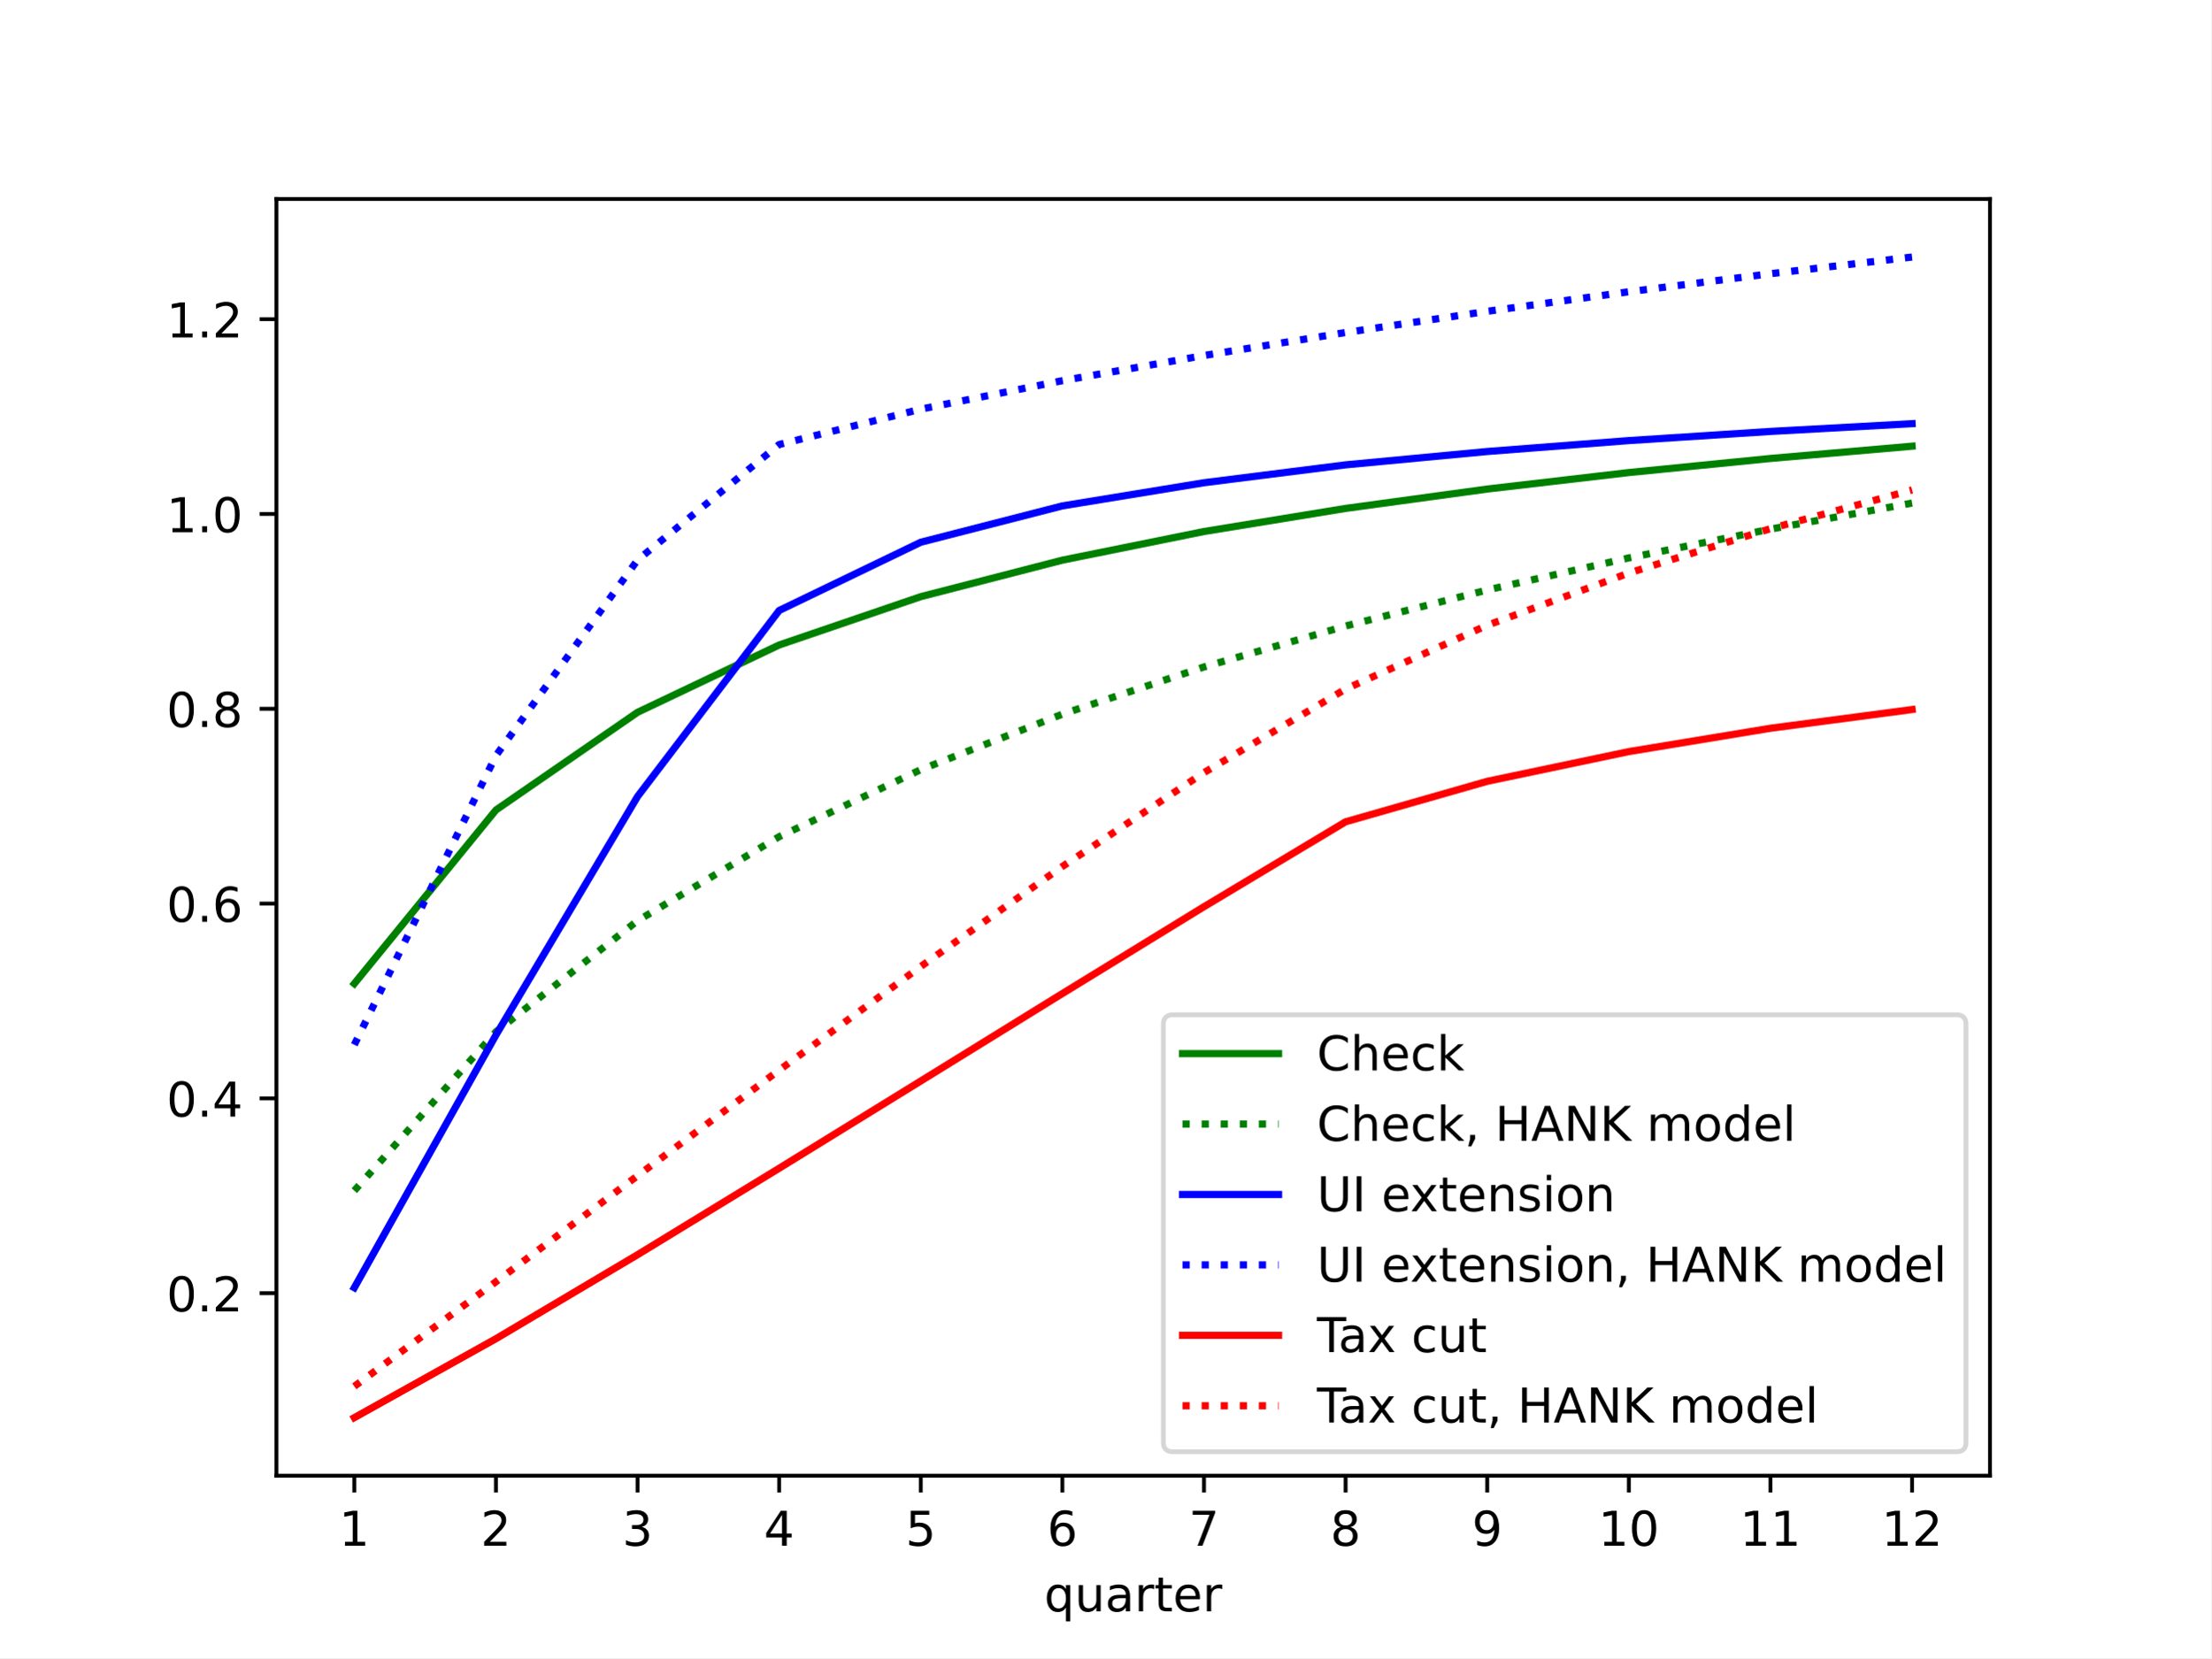
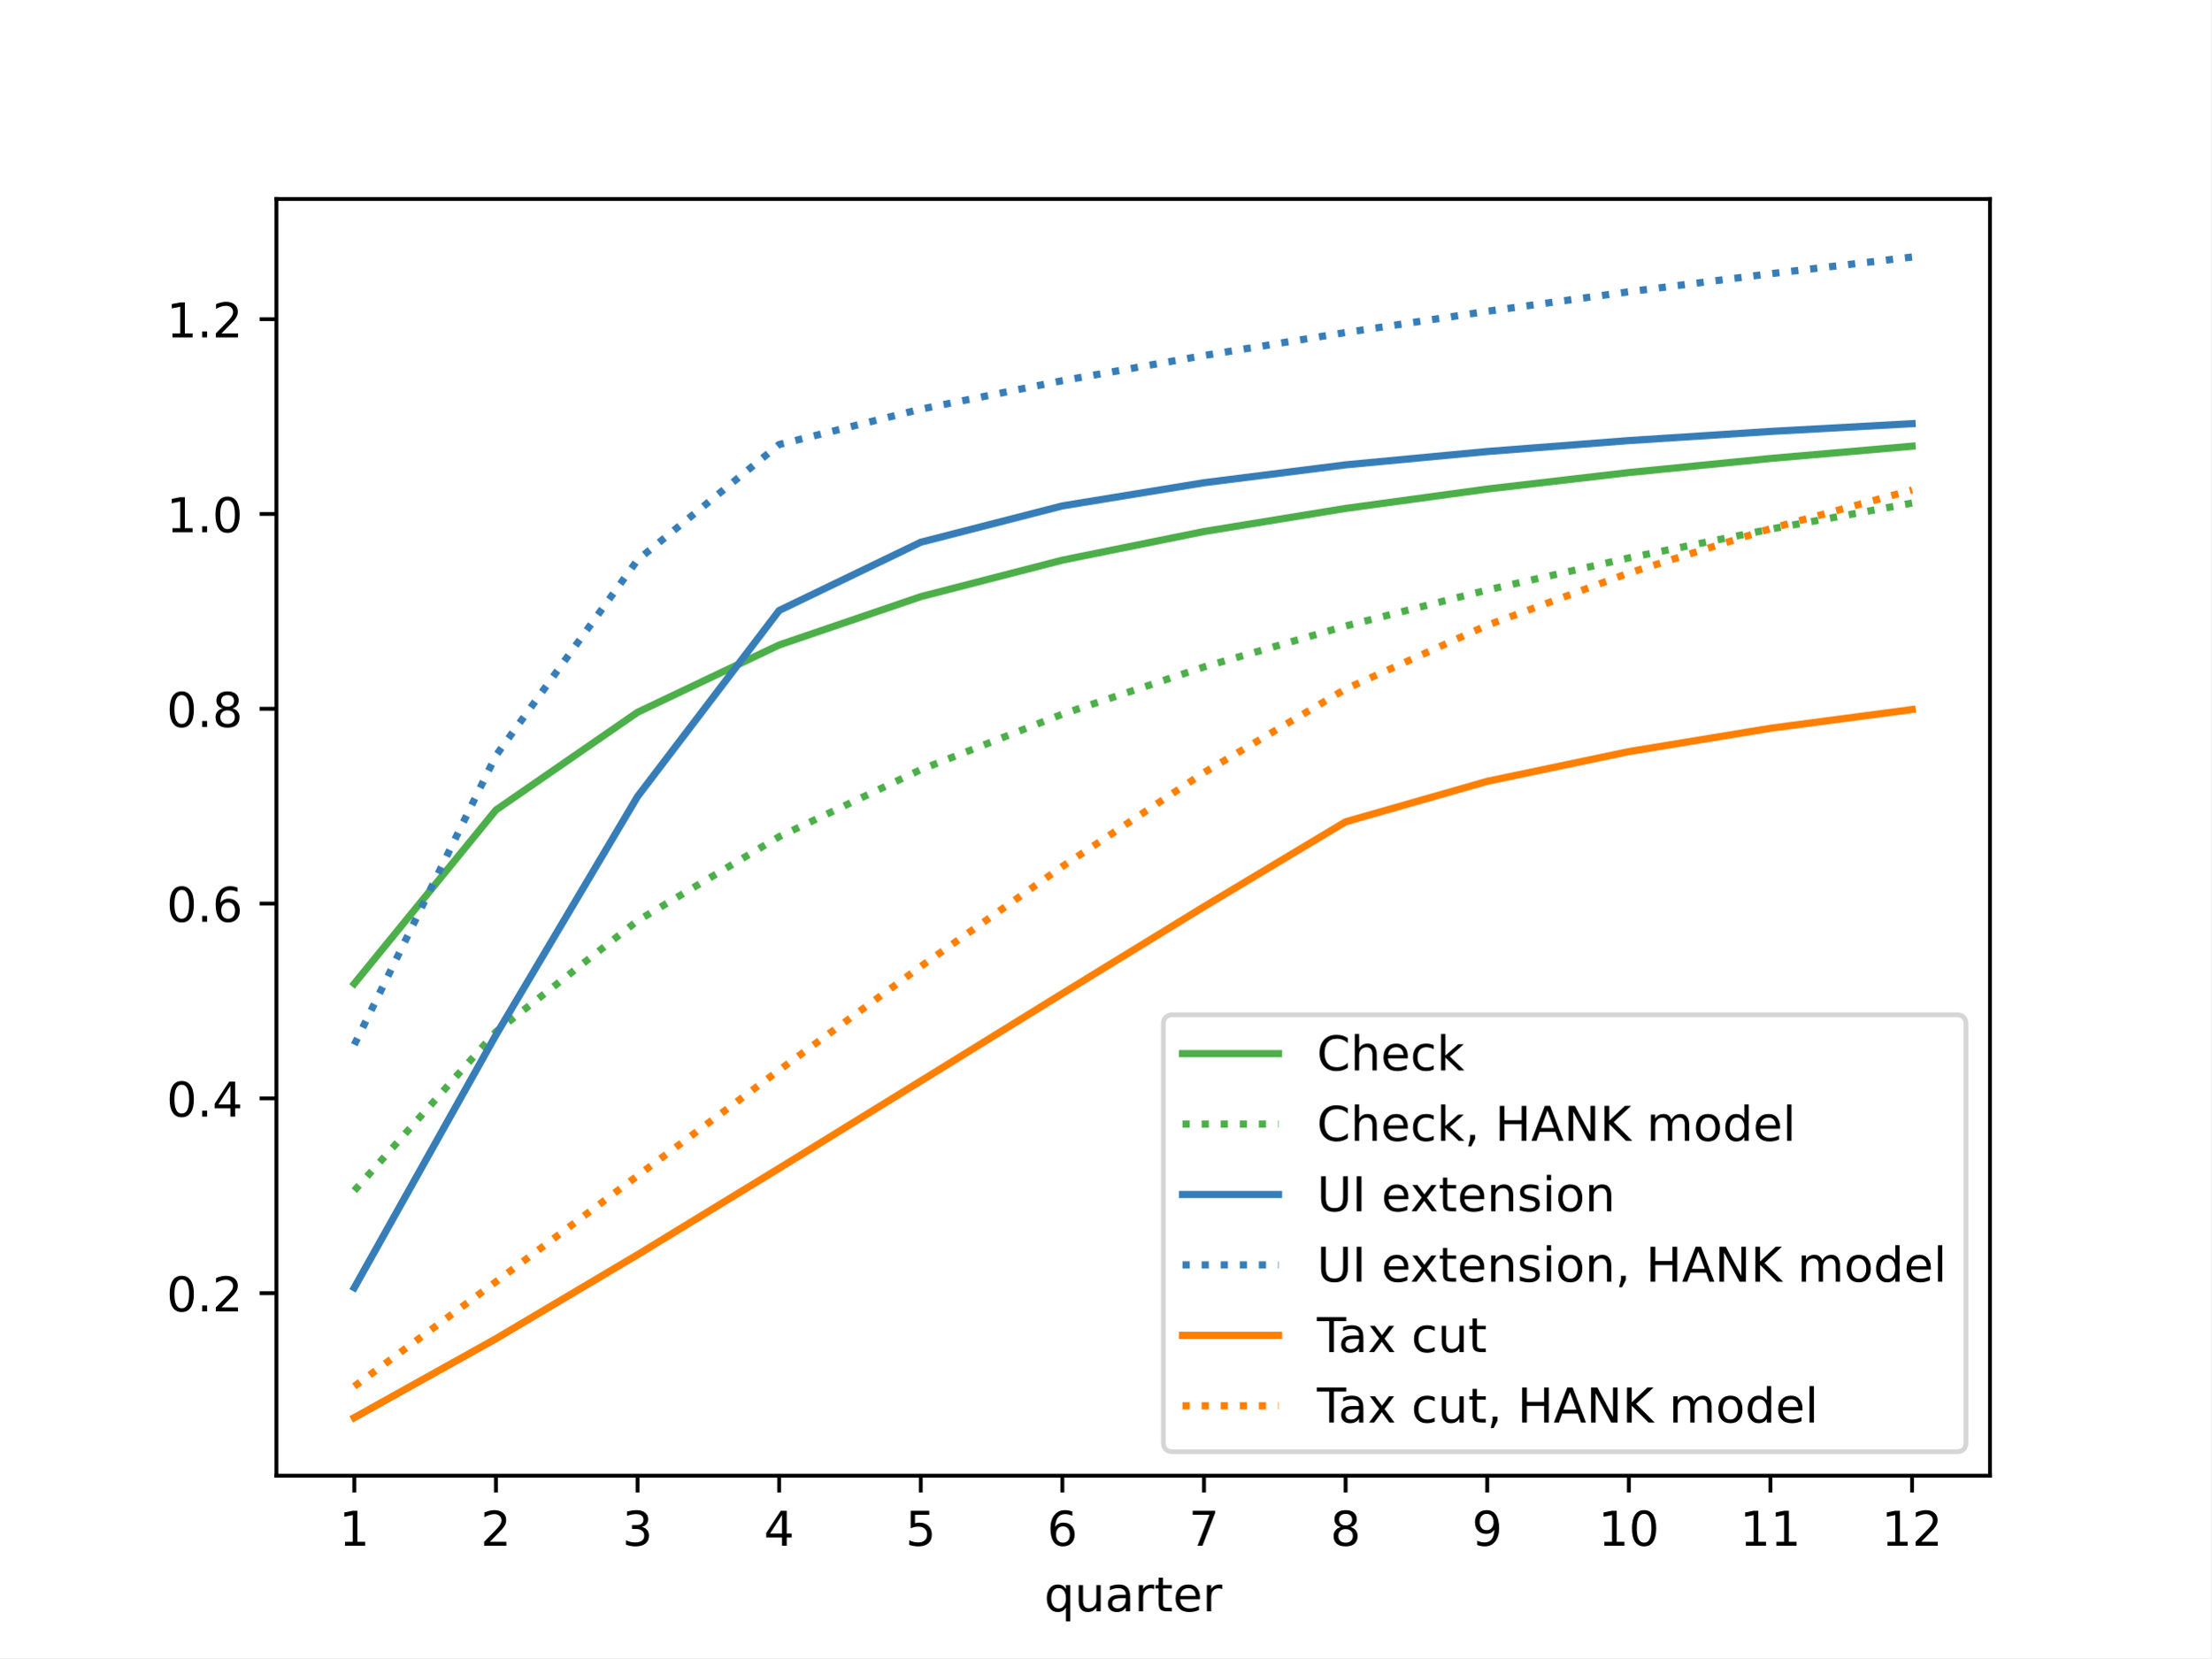
<svg xmlns="http://www.w3.org/2000/svg" xmlns:xlink="http://www.w3.org/1999/xlink" width="460.8pt" height="345.6pt" viewBox="0 0 460.8 345.6" version="1.1">
  <defs>
    <style type="text/css">*{stroke-linejoin: round; stroke-linecap: butt}</style>
  </defs>
  <g id="figure_1">
    <g id="patch_1">
      <path d="M 0 345.6  L 460.8 345.6  L 460.8 0  L 0 0  z " style="fill: #ffffff" />
    </g>
    <g id="axes_1">
      <g id="patch_2">
        <path d="M 57.6 307.584  L 414.72 307.584  L 414.72 41.472  L 57.6 41.472  z " style="fill: #ffffff" />
      </g>
      <g id="matplotlib.axis_1">
        <g id="xtick_1">
          <g id="line2d_1">
            <defs>
-               <path id="m0cec83f4c3" d="M 0 0  L 0 3.5  " style="stroke: #000000; stroke-width: 0.8" />
-             </defs>
-             <g>
-               <use xlink:href="#m0cec83f4c3" x="73.833" y="307.584" style="stroke: #000000; stroke-width: 0.8" />
+               <path id="me0553db2a0" d="M 0 0  L 0 3.5  " style="stroke: #000000; stroke-width: 0.8" />
+             </defs>
+             <g>
+               <use xlink:href="#me0553db2a0" x="73.833" y="307.584" style="stroke: #000000; stroke-width: 0.8" />
            </g>
          </g>
          <g id="text_1">
            <g transform="translate(70.65148 322.1824) scale(0.1 -0.1)">
              <defs>
                <path id="DejaVuSans-31" d="M 794 531  L 1825 531  L 1825 4091  L 703 3866  L 703 4441  L 1819 4666  L 2450 4666  L 2450 531  L 3481 531  L 3481 0  L 794 0  L 794 531  z " transform="scale(0.015625)" />
              </defs>
              <use xlink:href="#DejaVuSans-31" />
            </g>
          </g>
        </g>
        <g id="xtick_2">
          <g id="line2d_2">
            <g>
-               <use xlink:href="#m0cec83f4c3" x="103.347" y="307.584" style="stroke: #000000; stroke-width: 0.8" />
+               <use xlink:href="#me0553db2a0" x="103.347" y="307.584" style="stroke: #000000; stroke-width: 0.8" />
            </g>
          </g>
          <g id="text_2">
            <g transform="translate(100.1655 322.1824) scale(0.1 -0.1)">
              <defs>
                <path id="DejaVuSans-32" d="M 1228 531  L 3431 531  L 3431 0  L 469 0  L 469 531  Q 828 903 1448 1529  Q 2069 2156 2228 2338  Q 2531 2678 2651 2914  Q 2772 3150 2772 3378  Q 2772 3750 2511 3984  Q 2250 4219 1831 4219  Q 1534 4219 1204 4116  Q 875 4013 500 3803  L 500 4441  Q 881 4594 1212 4672  Q 1544 4750 1819 4750  Q 2544 4750 2975 4387  Q 3406 4025 3406 3419  Q 3406 3131 3298 2873  Q 3191 2616 2906 2266  Q 2828 2175 2409 1742  Q 1991 1309 1228 531  z " transform="scale(0.015625)" />
              </defs>
              <use xlink:href="#DejaVuSans-32" />
            </g>
          </g>
        </g>
        <g id="xtick_3">
          <g id="line2d_3">
            <g>
-               <use xlink:href="#m0cec83f4c3" x="132.861" y="307.584" style="stroke: #000000; stroke-width: 0.8" />
+               <use xlink:href="#me0553db2a0" x="132.861" y="307.584" style="stroke: #000000; stroke-width: 0.8" />
            </g>
          </g>
          <g id="text_3">
            <g transform="translate(129.6796 322.1824) scale(0.1 -0.1)">
              <defs>
                <path id="DejaVuSans-33" d="M 2597 2516  Q 3050 2419 3304 2112  Q 3559 1806 3559 1356  Q 3559 666 3084 287  Q 2609 -91 1734 -91  Q 1441 -91 1130 -33  Q 819 25 488 141  L 488 750  Q 750 597 1062 519  Q 1375 441 1716 441  Q 2309 441 2620 675  Q 2931 909 2931 1356  Q 2931 1769 2642 2001  Q 2353 2234 1838 2234  L 1294 2234  L 1294 2753  L 1863 2753  Q 2328 2753 2575 2939  Q 2822 3125 2822 3475  Q 2822 3834 2567 4026  Q 2313 4219 1838 4219  Q 1578 4219 1281 4162  Q 984 4106 628 3988  L 628 4550  Q 988 4650 1302 4700  Q 1616 4750 1894 4750  Q 2613 4750 3031 4423  Q 3450 4097 3450 3541  Q 3450 3153 3228 2886  Q 3006 2619 2597 2516  z " transform="scale(0.015625)" />
              </defs>
              <use xlink:href="#DejaVuSans-33" />
            </g>
          </g>
        </g>
        <g id="xtick_4">
          <g id="line2d_4">
            <g>
-               <use xlink:href="#m0cec83f4c3" x="162.375" y="307.584" style="stroke: #000000; stroke-width: 0.8" />
+               <use xlink:href="#me0553db2a0" x="162.375" y="307.584" style="stroke: #000000; stroke-width: 0.8" />
            </g>
          </g>
          <g id="text_4">
            <g transform="translate(159.1936 322.1824) scale(0.1 -0.1)">
              <defs>
                <path id="DejaVuSans-34" d="M 2419 4116  L 825 1625  L 2419 1625  L 2419 4116  z M 2253 4666  L 3047 4666  L 3047 1625  L 3713 1625  L 3713 1100  L 3047 1100  L 3047 0  L 2419 0  L 2419 1100  L 313 1100  L 313 1709  L 2253 4666  z " transform="scale(0.015625)" />
              </defs>
              <use xlink:href="#DejaVuSans-34" />
            </g>
          </g>
        </g>
        <g id="xtick_5">
          <g id="line2d_5">
            <g>
-               <use xlink:href="#m0cec83f4c3" x="191.889" y="307.584" style="stroke: #000000; stroke-width: 0.8" />
+               <use xlink:href="#me0553db2a0" x="191.889" y="307.584" style="stroke: #000000; stroke-width: 0.8" />
            </g>
          </g>
          <g id="text_5">
            <g transform="translate(188.7077 322.1824) scale(0.1 -0.1)">
              <defs>
                <path id="DejaVuSans-35" d="M 691 4666  L 3169 4666  L 3169 4134  L 1269 4134  L 1269 2991  Q 1406 3038 1543 3061  Q 1681 3084 1819 3084  Q 2600 3084 3056 2656  Q 3513 2228 3513 1497  Q 3513 744 3044 326  Q 2575 -91 1722 -91  Q 1428 -91 1123 -41  Q 819 9 494 109  L 494 744  Q 775 591 1075 516  Q 1375 441 1709 441  Q 2250 441 2565 725  Q 2881 1009 2881 1497  Q 2881 1984 2565 2268  Q 2250 2553 1709 2553  Q 1456 2553 1204 2497  Q 953 2441 691 2322  L 691 4666  z " transform="scale(0.015625)" />
              </defs>
              <use xlink:href="#DejaVuSans-35" />
            </g>
          </g>
        </g>
        <g id="xtick_6">
          <g id="line2d_6">
            <g>
-               <use xlink:href="#m0cec83f4c3" x="221.403" y="307.584" style="stroke: #000000; stroke-width: 0.8" />
+               <use xlink:href="#me0553db2a0" x="221.403" y="307.584" style="stroke: #000000; stroke-width: 0.8" />
            </g>
          </g>
          <g id="text_6">
            <g transform="translate(218.2217 322.1824) scale(0.1 -0.1)">
              <defs>
                <path id="DejaVuSans-36" d="M 2113 2584  Q 1688 2584 1439 2293  Q 1191 2003 1191 1497  Q 1191 994 1439 701  Q 1688 409 2113 409  Q 2538 409 2786 701  Q 3034 994 3034 1497  Q 3034 2003 2786 2293  Q 2538 2584 2113 2584  z M 3366 4563  L 3366 3988  Q 3128 4100 2886 4159  Q 2644 4219 2406 4219  Q 1781 4219 1451 3797  Q 1122 3375 1075 2522  Q 1259 2794 1537 2939  Q 1816 3084 2150 3084  Q 2853 3084 3261 2657  Q 3669 2231 3669 1497  Q 3669 778 3244 343  Q 2819 -91 2113 -91  Q 1303 -91 875 529  Q 447 1150 447 2328  Q 447 3434 972 4092  Q 1497 4750 2381 4750  Q 2619 4750 2861 4703  Q 3103 4656 3366 4563  z " transform="scale(0.015625)" />
              </defs>
              <use xlink:href="#DejaVuSans-36" />
            </g>
          </g>
        </g>
        <g id="xtick_7">
          <g id="line2d_7">
            <g>
-               <use xlink:href="#m0cec83f4c3" x="250.917" y="307.584" style="stroke: #000000; stroke-width: 0.8" />
+               <use xlink:href="#me0553db2a0" x="250.917" y="307.584" style="stroke: #000000; stroke-width: 0.8" />
            </g>
          </g>
          <g id="text_7">
            <g transform="translate(247.7358 322.1824) scale(0.1 -0.1)">
              <defs>
                <path id="DejaVuSans-37" d="M 525 4666  L 3525 4666  L 3525 4397  L 1831 0  L 1172 0  L 2766 4134  L 525 4134  L 525 4666  z " transform="scale(0.015625)" />
              </defs>
              <use xlink:href="#DejaVuSans-37" />
            </g>
          </g>
        </g>
        <g id="xtick_8">
          <g id="line2d_8">
            <g>
-               <use xlink:href="#m0cec83f4c3" x="280.431" y="307.584" style="stroke: #000000; stroke-width: 0.8" />
+               <use xlink:href="#me0553db2a0" x="280.431" y="307.584" style="stroke: #000000; stroke-width: 0.8" />
            </g>
          </g>
          <g id="text_8">
            <g transform="translate(277.2498 322.1824) scale(0.1 -0.1)">
              <defs>
                <path id="DejaVuSans-38" d="M 2034 2216  Q 1584 2216 1326 1975  Q 1069 1734 1069 1313  Q 1069 891 1326 650  Q 1584 409 2034 409  Q 2484 409 2743 651  Q 3003 894 3003 1313  Q 3003 1734 2745 1975  Q 2488 2216 2034 2216  z M 1403 2484  Q 997 2584 770 2862  Q 544 3141 544 3541  Q 544 4100 942 4425  Q 1341 4750 2034 4750  Q 2731 4750 3128 4425  Q 3525 4100 3525 3541  Q 3525 3141 3298 2862  Q 3072 2584 2669 2484  Q 3125 2378 3379 2068  Q 3634 1759 3634 1313  Q 3634 634 3220 271  Q 2806 -91 2034 -91  Q 1263 -91 848 271  Q 434 634 434 1313  Q 434 1759 690 2068  Q 947 2378 1403 2484  z M 1172 3481  Q 1172 3119 1398 2916  Q 1625 2713 2034 2713  Q 2441 2713 2670 2916  Q 2900 3119 2900 3481  Q 2900 3844 2670 4047  Q 2441 4250 2034 4250  Q 1625 4250 1398 4047  Q 1172 3844 1172 3481  z " transform="scale(0.015625)" />
              </defs>
              <use xlink:href="#DejaVuSans-38" />
            </g>
          </g>
        </g>
        <g id="xtick_9">
          <g id="line2d_9">
            <g>
-               <use xlink:href="#m0cec83f4c3" x="309.945" y="307.584" style="stroke: #000000; stroke-width: 0.8" />
+               <use xlink:href="#me0553db2a0" x="309.945" y="307.584" style="stroke: #000000; stroke-width: 0.8" />
            </g>
          </g>
          <g id="text_9">
            <g transform="translate(306.7639 322.1824) scale(0.1 -0.1)">
              <defs>
                <path id="DejaVuSans-39" d="M 703 97  L 703 672  Q 941 559 1184 500  Q 1428 441 1663 441  Q 2288 441 2617 861  Q 2947 1281 2994 2138  Q 2813 1869 2534 1725  Q 2256 1581 1919 1581  Q 1219 1581 811 2004  Q 403 2428 403 3163  Q 403 3881 828 4315  Q 1253 4750 1959 4750  Q 2769 4750 3195 4129  Q 3622 3509 3622 2328  Q 3622 1225 3098 567  Q 2575 -91 1691 -91  Q 1453 -91 1209 -44  Q 966 3 703 97  z M 1959 2075  Q 2384 2075 2632 2365  Q 2881 2656 2881 3163  Q 2881 3666 2632 3958  Q 2384 4250 1959 4250  Q 1534 4250 1286 3958  Q 1038 3666 1038 3163  Q 1038 2656 1286 2365  Q 1534 2075 1959 2075  z " transform="scale(0.015625)" />
              </defs>
              <use xlink:href="#DejaVuSans-39" />
            </g>
          </g>
        </g>
        <g id="xtick_10">
          <g id="line2d_10">
            <g>
-               <use xlink:href="#m0cec83f4c3" x="339.459" y="307.584" style="stroke: #000000; stroke-width: 0.8" />
+               <use xlink:href="#me0553db2a0" x="339.459" y="307.584" style="stroke: #000000; stroke-width: 0.8" />
            </g>
          </g>
          <g id="text_10">
            <g transform="translate(333.0967 322.1824) scale(0.1 -0.1)">
              <defs>
                <path id="DejaVuSans-30" d="M 2034 4250  Q 1547 4250 1301 3770  Q 1056 3291 1056 2328  Q 1056 1369 1301 889  Q 1547 409 2034 409  Q 2525 409 2770 889  Q 3016 1369 3016 2328  Q 3016 3291 2770 3770  Q 2525 4250 2034 4250  z M 2034 4750  Q 2819 4750 3233 4129  Q 3647 3509 3647 2328  Q 3647 1150 3233 529  Q 2819 -91 2034 -91  Q 1250 -91 836 529  Q 422 1150 422 2328  Q 422 3509 836 4129  Q 1250 4750 2034 4750  z " transform="scale(0.015625)" />
              </defs>
              <use xlink:href="#DejaVuSans-31" />
              <use xlink:href="#DejaVuSans-30" x="63.623" />
            </g>
          </g>
        </g>
        <g id="xtick_11">
          <g id="line2d_11">
            <g>
-               <use xlink:href="#m0cec83f4c3" x="368.973" y="307.584" style="stroke: #000000; stroke-width: 0.8" />
+               <use xlink:href="#me0553db2a0" x="368.973" y="307.584" style="stroke: #000000; stroke-width: 0.8" />
            </g>
          </g>
          <g id="text_11">
            <g transform="translate(362.6107 322.1824) scale(0.1 -0.1)">
              <use xlink:href="#DejaVuSans-31" />
              <use xlink:href="#DejaVuSans-31" x="63.623" />
            </g>
          </g>
        </g>
        <g id="xtick_12">
          <g id="line2d_12">
            <g>
-               <use xlink:href="#m0cec83f4c3" x="398.487" y="307.584" style="stroke: #000000; stroke-width: 0.8" />
+               <use xlink:href="#me0553db2a0" x="398.487" y="307.584" style="stroke: #000000; stroke-width: 0.8" />
            </g>
          </g>
          <g id="text_12">
            <g transform="translate(392.1248 322.1824) scale(0.1 -0.1)">
              <use xlink:href="#DejaVuSans-31" />
              <use xlink:href="#DejaVuSans-32" x="63.623" />
            </g>
          </g>
        </g>
        <g id="text_13">
          <g transform="translate(217.6053 335.8606) scale(0.1 -0.1)">
            <defs>
              <path id="DejaVuSans-71" d="M 947 1747  Q 947 1113 1208 752  Q 1469 391 1925 391  Q 2381 391 2643 752  Q 2906 1113 2906 1747  Q 2906 2381 2643 2742  Q 2381 3103 1925 3103  Q 1469 3103 1208 2742  Q 947 2381 947 1747  z M 2906 525  Q 2725 213 2448 61  Q 2172 -91 1784 -91  Q 1150 -91 751 415  Q 353 922 353 1747  Q 353 2572 751 3078  Q 1150 3584 1784 3584  Q 2172 3584 2448 3432  Q 2725 3281 2906 2969  L 2906 3500  L 3481 3500  L 3481 -1331  L 2906 -1331  L 2906 525  z " transform="scale(0.015625)" />
              <path id="DejaVuSans-75" d="M 544 1381  L 544 3500  L 1119 3500  L 1119 1403  Q 1119 906 1312 657  Q 1506 409 1894 409  Q 2359 409 2629 706  Q 2900 1003 2900 1516  L 2900 3500  L 3475 3500  L 3475 0  L 2900 0  L 2900 538  Q 2691 219 2414 64  Q 2138 -91 1772 -91  Q 1169 -91 856 284  Q 544 659 544 1381  z M 1991 3584  L 1991 3584  z " transform="scale(0.015625)" />
              <path id="DejaVuSans-61" d="M 2194 1759  Q 1497 1759 1228 1600  Q 959 1441 959 1056  Q 959 750 1161 570  Q 1363 391 1709 391  Q 2188 391 2477 730  Q 2766 1069 2766 1631  L 2766 1759  L 2194 1759  z M 3341 1997  L 3341 0  L 2766 0  L 2766 531  Q 2569 213 2275 61  Q 1981 -91 1556 -91  Q 1019 -91 701 211  Q 384 513 384 1019  Q 384 1609 779 1909  Q 1175 2209 1959 2209  L 2766 2209  L 2766 2266  Q 2766 2663 2505 2880  Q 2244 3097 1772 3097  Q 1472 3097 1187 3025  Q 903 2953 641 2809  L 641 3341  Q 956 3463 1253 3523  Q 1550 3584 1831 3584  Q 2591 3584 2966 3190  Q 3341 2797 3341 1997  z " transform="scale(0.015625)" />
              <path id="DejaVuSans-72" d="M 2631 2963  Q 2534 3019 2420 3045  Q 2306 3072 2169 3072  Q 1681 3072 1420 2755  Q 1159 2438 1159 1844  L 1159 0  L 581 0  L 581 3500  L 1159 3500  L 1159 2956  Q 1341 3275 1631 3429  Q 1922 3584 2338 3584  Q 2397 3584 2469 3576  Q 2541 3569 2628 3553  L 2631 2963  z " transform="scale(0.015625)" />
              <path id="DejaVuSans-74" d="M 1172 4494  L 1172 3500  L 2356 3500  L 2356 3053  L 1172 3053  L 1172 1153  Q 1172 725 1289 603  Q 1406 481 1766 481  L 2356 481  L 2356 0  L 1766 0  Q 1100 0 847 248  Q 594 497 594 1153  L 594 3053  L 172 3053  L 172 3500  L 594 3500  L 594 4494  L 1172 4494  z " transform="scale(0.015625)" />
              <path id="DejaVuSans-65" d="M 3597 1894  L 3597 1613  L 953 1613  Q 991 1019 1311 708  Q 1631 397 2203 397  Q 2534 397 2845 478  Q 3156 559 3463 722  L 3463 178  Q 3153 47 2828 -22  Q 2503 -91 2169 -91  Q 1331 -91 842 396  Q 353 884 353 1716  Q 353 2575 817 3079  Q 1281 3584 2069 3584  Q 2775 3584 3186 3129  Q 3597 2675 3597 1894  z M 3022 2063  Q 3016 2534 2758 2815  Q 2500 3097 2075 3097  Q 1594 3097 1305 2825  Q 1016 2553 972 2059  L 3022 2063  z " transform="scale(0.015625)" />
            </defs>
            <use xlink:href="#DejaVuSans-71" />
            <use xlink:href="#DejaVuSans-75" x="63.477" />
            <use xlink:href="#DejaVuSans-61" x="126.855" />
            <use xlink:href="#DejaVuSans-72" x="188.135" />
            <use xlink:href="#DejaVuSans-74" x="229.248" />
            <use xlink:href="#DejaVuSans-65" x="268.457" />
            <use xlink:href="#DejaVuSans-72" x="329.98" />
          </g>
        </g>
      </g>
      <g id="matplotlib.axis_2">
        <g id="ytick_1">
          <g id="line2d_13">
            <defs>
-               <path id="m443216958a" d="M 0 0  L -3.5 0  " style="stroke: #000000; stroke-width: 0.8" />
-             </defs>
-             <g>
-               <use xlink:href="#m443216958a" x="57.6" y="269.542" style="stroke: #000000; stroke-width: 0.8" />
+               <path id="m1309594503" d="M 0 0  L -3.5 0  " style="stroke: #000000; stroke-width: 0.8" />
+             </defs>
+             <g>
+               <use xlink:href="#m1309594503" x="57.6" y="269.542" style="stroke: #000000; stroke-width: 0.8" />
            </g>
          </g>
          <g id="text_14">
            <g transform="translate(34.69687 273.3414) scale(0.1 -0.1)">
              <defs>
                <path id="DejaVuSans-2e" d="M 684 794  L 1344 794  L 1344 0  L 684 0  L 684 794  z " transform="scale(0.015625)" />
              </defs>
              <use xlink:href="#DejaVuSans-30" />
              <use xlink:href="#DejaVuSans-2e" x="63.623" />
              <use xlink:href="#DejaVuSans-32" x="95.41" />
            </g>
          </g>
        </g>
        <g id="ytick_2">
          <g id="line2d_14">
            <g>
-               <use xlink:href="#m443216958a" x="57.6" y="228.938" style="stroke: #000000; stroke-width: 0.8" />
+               <use xlink:href="#m1309594503" x="57.6" y="228.938" style="stroke: #000000; stroke-width: 0.8" />
            </g>
          </g>
          <g id="text_15">
            <g transform="translate(34.69687 232.7368) scale(0.1 -0.1)">
              <use xlink:href="#DejaVuSans-30" />
              <use xlink:href="#DejaVuSans-2e" x="63.623" />
              <use xlink:href="#DejaVuSans-34" x="95.41" />
            </g>
          </g>
        </g>
        <g id="ytick_3">
          <g id="line2d_15">
            <g>
-               <use xlink:href="#m443216958a" x="57.6" y="188.333" style="stroke: #000000; stroke-width: 0.8" />
+               <use xlink:href="#m1309594503" x="57.6" y="188.333" style="stroke: #000000; stroke-width: 0.8" />
            </g>
          </g>
          <g id="text_16">
            <g transform="translate(34.69687 192.1321) scale(0.1 -0.1)">
              <use xlink:href="#DejaVuSans-30" />
              <use xlink:href="#DejaVuSans-2e" x="63.623" />
              <use xlink:href="#DejaVuSans-36" x="95.41" />
            </g>
          </g>
        </g>
        <g id="ytick_4">
          <g id="line2d_16">
            <g>
-               <use xlink:href="#m443216958a" x="57.6" y="147.728" style="stroke: #000000; stroke-width: 0.8" />
+               <use xlink:href="#m1309594503" x="57.6" y="147.728" style="stroke: #000000; stroke-width: 0.8" />
            </g>
          </g>
          <g id="text_17">
            <g transform="translate(34.69687 151.5274) scale(0.1 -0.1)">
              <use xlink:href="#DejaVuSans-30" />
              <use xlink:href="#DejaVuSans-2e" x="63.623" />
              <use xlink:href="#DejaVuSans-38" x="95.41" />
            </g>
          </g>
        </g>
        <g id="ytick_5">
          <g id="line2d_17">
            <g>
-               <use xlink:href="#m443216958a" x="57.6" y="107.124" style="stroke: #000000; stroke-width: 0.8" />
+               <use xlink:href="#m1309594503" x="57.6" y="107.124" style="stroke: #000000; stroke-width: 0.8" />
            </g>
          </g>
          <g id="text_18">
            <g transform="translate(34.69687 110.9228) scale(0.1 -0.1)">
              <use xlink:href="#DejaVuSans-31" />
              <use xlink:href="#DejaVuSans-2e" x="63.623" />
              <use xlink:href="#DejaVuSans-30" x="95.41" />
            </g>
          </g>
        </g>
        <g id="ytick_6">
          <g id="line2d_18">
            <g>
-               <use xlink:href="#m443216958a" x="57.6" y="66.519" style="stroke: #000000; stroke-width: 0.8" />
+               <use xlink:href="#m1309594503" x="57.6" y="66.519" style="stroke: #000000; stroke-width: 0.8" />
            </g>
          </g>
          <g id="text_19">
            <g transform="translate(34.69687 70.31811) scale(0.1 -0.1)">
              <use xlink:href="#DejaVuSans-31" />
              <use xlink:href="#DejaVuSans-2e" x="63.623" />
              <use xlink:href="#DejaVuSans-32" x="95.41" />
            </g>
          </g>
        </g>
      </g>
      <g id="line2d_19">
-         <path d="M 73.833 205.026  L 103.347 168.832  L 132.861 148.467  L 162.375 134.432  L 191.889 124.358  L 221.403 116.747  L 250.917 110.777  L 280.431 105.964  L 309.945 101.927  L 339.459 98.489  L 368.973 95.551  L 398.487 92.994  " clip-path="url(#p6640b16db0)" style="fill: none; stroke: #008000; stroke-width: 1.5; stroke-linecap: square" />
+         <path d="M 73.833 205.026  L 103.347 168.832  L 132.861 148.467  L 162.375 134.432  L 191.889 124.358  L 221.403 116.747  L 250.917 110.777  L 280.431 105.964  L 309.945 101.927  L 339.459 98.489  L 368.973 95.551  L 398.487 92.994  " clip-path="url(#pa625459bfa)" style="fill: none; stroke: #4daf4a; stroke-width: 1.5; stroke-linecap: square" />
      </g>
      <g id="line2d_20">
-         <path d="M 73.833 248.179  L 103.347 215.061  L 132.861 191.905  L 162.375 174.391  L 191.889 160.417  L 221.403 148.848  L 250.917 139.009  L 280.431 130.476  L 309.945 122.965  L 339.459 116.28  L 368.973 110.277  L 398.487 104.847  " clip-path="url(#p6640b16db0)" style="fill: none; stroke-dasharray: 1.5,2.475; stroke-dashoffset: 0; stroke: #008000; stroke-width: 1.5" />
+         <path d="M 73.833 248.179  L 103.347 215.061  L 132.861 191.905  L 162.375 174.391  L 191.889 160.417  L 221.403 148.848  L 250.917 139.009  L 280.431 130.476  L 309.945 122.965  L 339.459 116.28  L 368.973 110.277  L 398.487 104.847  " clip-path="url(#pa625459bfa)" style="fill: none; stroke-dasharray: 1.5,2.475; stroke-dashoffset: 0; stroke: #4daf4a; stroke-width: 1.5" />
      </g>
      <g id="line2d_21">
-         <path d="M 73.833 268.401  L 103.347 215.733  L 132.861 166.018  L 162.375 127.243  L 191.889 113.013  L 221.403 105.438  L 250.917 100.609  L 280.431 96.883  L 309.945 94.101  L 339.459 91.825  L 368.973 89.919  L 398.487 88.301  " clip-path="url(#p6640b16db0)" style="fill: none; stroke: #0000ff; stroke-width: 1.5; stroke-linecap: square" />
+         <path d="M 73.833 268.401  L 103.347 215.733  L 132.861 166.018  L 162.375 127.243  L 191.889 113.013  L 221.403 105.438  L 250.917 100.609  L 280.431 96.883  L 309.945 94.101  L 339.459 91.825  L 368.973 89.919  L 398.487 88.301  " clip-path="url(#pa625459bfa)" style="fill: none; stroke: #377eb8; stroke-width: 1.5; stroke-linecap: square" />
      </g>
      <g id="line2d_22">
-         <path d="M 73.833 217.76  L 103.347 157.489  L 132.861 116.716  L 162.375 92.646  L 191.889 85.275  L 221.403 79.337  L 250.917 74.094  L 280.431 69.298  L 309.945 64.88  L 339.459 60.805  L 368.973 57.044  L 398.487 53.568  " clip-path="url(#p6640b16db0)" style="fill: none; stroke-dasharray: 1.5,2.475; stroke-dashoffset: 0; stroke: #0000ff; stroke-width: 1.5" />
+         <path d="M 73.833 217.76  L 103.347 157.489  L 132.861 116.716  L 162.375 92.646  L 191.889 85.275  L 221.403 79.337  L 250.917 74.094  L 280.431 69.298  L 309.945 64.88  L 339.459 60.805  L 368.973 57.044  L 398.487 53.568  " clip-path="url(#pa625459bfa)" style="fill: none; stroke-dasharray: 1.5,2.475; stroke-dashoffset: 0; stroke: #377eb8; stroke-width: 1.5" />
      </g>
      <g id="line2d_23">
-         <path d="M 73.833 295.488  L 103.347 279.035  L 132.861 261.527  L 162.375 243.507  L 191.889 225.316  L 221.403 207.088  L 250.917 188.983  L 280.431 171.284  L 309.945 162.849  L 339.459 156.652  L 368.973 151.788  L 398.487 147.885  " clip-path="url(#p6640b16db0)" style="fill: none; stroke: #ff0000; stroke-width: 1.5; stroke-linecap: square" />
+         <path d="M 73.833 295.488  L 103.347 279.035  L 132.861 261.527  L 162.375 243.507  L 191.889 225.316  L 221.403 207.088  L 250.917 188.983  L 280.431 171.284  L 309.945 162.849  L 339.459 156.652  L 368.973 151.788  L 398.487 147.885  " clip-path="url(#pa625459bfa)" style="fill: none; stroke: #ff7f00; stroke-width: 1.5; stroke-linecap: square" />
      </g>
      <g id="line2d_24">
-         <path d="M 73.833 288.965  L 103.347 267.162  L 132.861 245.068  L 162.375 223.056  L 191.889 201.443  L 221.403 180.595  L 250.917 161.027  L 280.431 143.611  L 309.945 130.322  L 339.459 119.432  L 368.973 110.18  L 398.487 102.122  " clip-path="url(#p6640b16db0)" style="fill: none; stroke-dasharray: 1.5,2.475; stroke-dashoffset: 0; stroke: #ff0000; stroke-width: 1.5" />
+         <path d="M 73.833 288.965  L 103.347 267.162  L 132.861 245.068  L 162.375 223.056  L 191.889 201.443  L 221.403 180.595  L 250.917 161.027  L 280.431 143.611  L 309.945 130.322  L 339.459 119.432  L 368.973 110.18  L 398.487 102.122  " clip-path="url(#pa625459bfa)" style="fill: none; stroke-dasharray: 1.5,2.475; stroke-dashoffset: 0; stroke: #ff7f00; stroke-width: 1.5" />
      </g>
      <g id="patch_3">
        <path d="M 57.6 307.584  L 57.6 41.472  " style="fill: none; stroke: #000000; stroke-width: 0.8; stroke-linejoin: miter; stroke-linecap: square" />
      </g>
      <g id="patch_4">
        <path d="M 414.72 307.584  L 414.72 41.472  " style="fill: none; stroke: #000000; stroke-width: 0.8; stroke-linejoin: miter; stroke-linecap: square" />
      </g>
      <g id="patch_5">
        <path d="M 57.6 307.584  L 414.72 307.584  " style="fill: none; stroke: #000000; stroke-width: 0.8; stroke-linejoin: miter; stroke-linecap: square" />
      </g>
      <g id="patch_6">
        <path d="M 57.6 41.472  L 414.72 41.472  " style="fill: none; stroke: #000000; stroke-width: 0.8; stroke-linejoin: miter; stroke-linecap: square" />
      </g>
      <g id="legend_1">
        <g id="patch_7">
          <path d="M 244.448 302.584  L 407.72 302.584  Q 409.72 302.584 409.72 300.584  L 409.72 213.515  Q 409.72 211.515 407.72 211.515  L 244.448 211.515  Q 242.448 211.515 242.448 213.515  L 242.448 300.584  Q 242.448 302.584 244.448 302.584  z " style="fill: #ffffff; opacity: 0.8; stroke: #cccccc; stroke-linejoin: miter" />
        </g>
        <g id="line2d_25">
-           <path d="M 246.448 219.614  L 256.448 219.614  L 266.448 219.614  " style="fill: none; stroke: #008000; stroke-width: 1.5; stroke-linecap: square" />
+           <path d="M 246.448 219.614  L 256.448 219.614  L 266.448 219.614  " style="fill: none; stroke: #4daf4a; stroke-width: 1.5; stroke-linecap: square" />
        </g>
        <g id="text_20">
          <g transform="translate(274.4481 223.1137) scale(0.1 -0.1)">
            <defs>
              <path id="DejaVuSans-43" d="M 4122 4306  L 4122 3641  Q 3803 3938 3442 4084  Q 3081 4231 2675 4231  Q 1875 4231 1450 3742  Q 1025 3253 1025 2328  Q 1025 1406 1450 917  Q 1875 428 2675 428  Q 3081 428 3442 575  Q 3803 722 4122 1019  L 4122 359  Q 3791 134 3420 21  Q 3050 -91 2638 -91  Q 1578 -91 968 557  Q 359 1206 359 2328  Q 359 3453 968 4101  Q 1578 4750 2638 4750  Q 3056 4750 3426 4639  Q 3797 4528 4122 4306  z " transform="scale(0.015625)" />
              <path id="DejaVuSans-68" d="M 3513 2113  L 3513 0  L 2938 0  L 2938 2094  Q 2938 2591 2744 2837  Q 2550 3084 2163 3084  Q 1697 3084 1428 2787  Q 1159 2491 1159 1978  L 1159 0  L 581 0  L 581 4863  L 1159 4863  L 1159 2956  Q 1366 3272 1645 3428  Q 1925 3584 2291 3584  Q 2894 3584 3203 3211  Q 3513 2838 3513 2113  z " transform="scale(0.015625)" />
              <path id="DejaVuSans-63" d="M 3122 3366  L 3122 2828  Q 2878 2963 2633 3030  Q 2388 3097 2138 3097  Q 1578 3097 1268 2742  Q 959 2388 959 1747  Q 959 1106 1268 751  Q 1578 397 2138 397  Q 2388 397 2633 464  Q 2878 531 3122 666  L 3122 134  Q 2881 22 2623 -34  Q 2366 -91 2075 -91  Q 1284 -91 818 406  Q 353 903 353 1747  Q 353 2603 823 3093  Q 1294 3584 2113 3584  Q 2378 3584 2631 3529  Q 2884 3475 3122 3366  z " transform="scale(0.015625)" />
              <path id="DejaVuSans-6b" d="M 581 4863  L 1159 4863  L 1159 1991  L 2875 3500  L 3609 3500  L 1753 1863  L 3688 0  L 2938 0  L 1159 1709  L 1159 0  L 581 0  L 581 4863  z " transform="scale(0.015625)" />
            </defs>
            <use xlink:href="#DejaVuSans-43" />
            <use xlink:href="#DejaVuSans-68" x="69.824" />
            <use xlink:href="#DejaVuSans-65" x="133.203" />
            <use xlink:href="#DejaVuSans-63" x="194.727" />
            <use xlink:href="#DejaVuSans-6b" x="249.707" />
          </g>
        </g>
        <g id="line2d_26">
-           <path d="M 246.448 234.292  L 256.448 234.292  L 266.448 234.292  " style="fill: none; stroke-dasharray: 1.5,2.475; stroke-dashoffset: 0; stroke: #008000; stroke-width: 1.5" />
+           <path d="M 246.448 234.292  L 256.448 234.292  L 266.448 234.292  " style="fill: none; stroke-dasharray: 1.5,2.475; stroke-dashoffset: 0; stroke: #4daf4a; stroke-width: 1.5" />
        </g>
        <g id="text_21">
          <g transform="translate(274.4481 237.7918) scale(0.1 -0.1)">
            <defs>
              <path id="DejaVuSans-2c" d="M 750 794  L 1409 794  L 1409 256  L 897 -744  L 494 -744  L 750 256  L 750 794  z " transform="scale(0.015625)" />
              <path id="DejaVuSans-20" transform="scale(0.015625)" />
              <path id="DejaVuSans-48" d="M 628 4666  L 1259 4666  L 1259 2753  L 3553 2753  L 3553 4666  L 4184 4666  L 4184 0  L 3553 0  L 3553 2222  L 1259 2222  L 1259 0  L 628 0  L 628 4666  z " transform="scale(0.015625)" />
              <path id="DejaVuSans-41" d="M 2188 4044  L 1331 1722  L 3047 1722  L 2188 4044  z M 1831 4666  L 2547 4666  L 4325 0  L 3669 0  L 3244 1197  L 1141 1197  L 716 0  L 50 0  L 1831 4666  z " transform="scale(0.015625)" />
              <path id="DejaVuSans-4e" d="M 628 4666  L 1478 4666  L 3547 763  L 3547 4666  L 4159 4666  L 4159 0  L 3309 0  L 1241 3903  L 1241 0  L 628 0  L 628 4666  z " transform="scale(0.015625)" />
              <path id="DejaVuSans-4b" d="M 628 4666  L 1259 4666  L 1259 2694  L 3353 4666  L 4166 4666  L 1850 2491  L 4331 0  L 3500 0  L 1259 2247  L 1259 0  L 628 0  L 628 4666  z " transform="scale(0.015625)" />
              <path id="DejaVuSans-6d" d="M 3328 2828  Q 3544 3216 3844 3400  Q 4144 3584 4550 3584  Q 5097 3584 5394 3201  Q 5691 2819 5691 2113  L 5691 0  L 5113 0  L 5113 2094  Q 5113 2597 4934 2840  Q 4756 3084 4391 3084  Q 3944 3084 3684 2787  Q 3425 2491 3425 1978  L 3425 0  L 2847 0  L 2847 2094  Q 2847 2600 2669 2842  Q 2491 3084 2119 3084  Q 1678 3084 1418 2786  Q 1159 2488 1159 1978  L 1159 0  L 581 0  L 581 3500  L 1159 3500  L 1159 2956  Q 1356 3278 1631 3431  Q 1906 3584 2284 3584  Q 2666 3584 2933 3390  Q 3200 3197 3328 2828  z " transform="scale(0.015625)" />
              <path id="DejaVuSans-6f" d="M 1959 3097  Q 1497 3097 1228 2736  Q 959 2375 959 1747  Q 959 1119 1226 758  Q 1494 397 1959 397  Q 2419 397 2687 759  Q 2956 1122 2956 1747  Q 2956 2369 2687 2733  Q 2419 3097 1959 3097  z M 1959 3584  Q 2709 3584 3137 3096  Q 3566 2609 3566 1747  Q 3566 888 3137 398  Q 2709 -91 1959 -91  Q 1206 -91 779 398  Q 353 888 353 1747  Q 353 2609 779 3096  Q 1206 3584 1959 3584  z " transform="scale(0.015625)" />
              <path id="DejaVuSans-64" d="M 2906 2969  L 2906 4863  L 3481 4863  L 3481 0  L 2906 0  L 2906 525  Q 2725 213 2448 61  Q 2172 -91 1784 -91  Q 1150 -91 751 415  Q 353 922 353 1747  Q 353 2572 751 3078  Q 1150 3584 1784 3584  Q 2172 3584 2448 3432  Q 2725 3281 2906 2969  z M 947 1747  Q 947 1113 1208 752  Q 1469 391 1925 391  Q 2381 391 2643 752  Q 2906 1113 2906 1747  Q 2906 2381 2643 2742  Q 2381 3103 1925 3103  Q 1469 3103 1208 2742  Q 947 2381 947 1747  z " transform="scale(0.015625)" />
              <path id="DejaVuSans-6c" d="M 603 4863  L 1178 4863  L 1178 0  L 603 0  L 603 4863  z " transform="scale(0.015625)" />
            </defs>
            <use xlink:href="#DejaVuSans-43" />
            <use xlink:href="#DejaVuSans-68" x="69.824" />
            <use xlink:href="#DejaVuSans-65" x="133.203" />
            <use xlink:href="#DejaVuSans-63" x="194.727" />
            <use xlink:href="#DejaVuSans-6b" x="249.707" />
            <use xlink:href="#DejaVuSans-2c" x="307.617" />
            <use xlink:href="#DejaVuSans-20" x="339.404" />
            <use xlink:href="#DejaVuSans-48" x="371.191" />
            <use xlink:href="#DejaVuSans-41" x="446.387" />
            <use xlink:href="#DejaVuSans-4e" x="514.795" />
            <use xlink:href="#DejaVuSans-4b" x="589.6" />
            <use xlink:href="#DejaVuSans-20" x="655.176" />
            <use xlink:href="#DejaVuSans-6d" x="686.963" />
            <use xlink:href="#DejaVuSans-6f" x="784.375" />
            <use xlink:href="#DejaVuSans-64" x="845.557" />
            <use xlink:href="#DejaVuSans-65" x="909.033" />
            <use xlink:href="#DejaVuSans-6c" x="970.557" />
          </g>
        </g>
        <g id="line2d_27">
-           <path d="M 246.448 248.97  L 256.448 248.97  L 266.448 248.97  " style="fill: none; stroke: #0000ff; stroke-width: 1.5; stroke-linecap: square" />
+           <path d="M 246.448 248.97  L 256.448 248.97  L 266.448 248.97  " style="fill: none; stroke: #377eb8; stroke-width: 1.5; stroke-linecap: square" />
        </g>
        <g id="text_22">
          <g transform="translate(274.4481 252.4699) scale(0.1 -0.1)">
            <defs>
              <path id="DejaVuSans-55" d="M 556 4666  L 1191 4666  L 1191 1831  Q 1191 1081 1462 751  Q 1734 422 2344 422  Q 2950 422 3222 751  Q 3494 1081 3494 1831  L 3494 4666  L 4128 4666  L 4128 1753  Q 4128 841 3676 375  Q 3225 -91 2344 -91  Q 1459 -91 1007 375  Q 556 841 556 1753  L 556 4666  z " transform="scale(0.015625)" />
              <path id="DejaVuSans-49" d="M 628 4666  L 1259 4666  L 1259 0  L 628 0  L 628 4666  z " transform="scale(0.015625)" />
              <path id="DejaVuSans-78" d="M 3513 3500  L 2247 1797  L 3578 0  L 2900 0  L 1881 1375  L 863 0  L 184 0  L 1544 1831  L 300 3500  L 978 3500  L 1906 2253  L 2834 3500  L 3513 3500  z " transform="scale(0.015625)" />
              <path id="DejaVuSans-6e" d="M 3513 2113  L 3513 0  L 2938 0  L 2938 2094  Q 2938 2591 2744 2837  Q 2550 3084 2163 3084  Q 1697 3084 1428 2787  Q 1159 2491 1159 1978  L 1159 0  L 581 0  L 581 3500  L 1159 3500  L 1159 2956  Q 1366 3272 1645 3428  Q 1925 3584 2291 3584  Q 2894 3584 3203 3211  Q 3513 2838 3513 2113  z " transform="scale(0.015625)" />
              <path id="DejaVuSans-73" d="M 2834 3397  L 2834 2853  Q 2591 2978 2328 3040  Q 2066 3103 1784 3103  Q 1356 3103 1142 2972  Q 928 2841 928 2578  Q 928 2378 1081 2264  Q 1234 2150 1697 2047  L 1894 2003  Q 2506 1872 2764 1633  Q 3022 1394 3022 966  Q 3022 478 2636 193  Q 2250 -91 1575 -91  Q 1294 -91 989 -36  Q 684 19 347 128  L 347 722  Q 666 556 975 473  Q 1284 391 1588 391  Q 1994 391 2212 530  Q 2431 669 2431 922  Q 2431 1156 2273 1281  Q 2116 1406 1581 1522  L 1381 1569  Q 847 1681 609 1914  Q 372 2147 372 2553  Q 372 3047 722 3315  Q 1072 3584 1716 3584  Q 2034 3584 2315 3537  Q 2597 3491 2834 3397  z " transform="scale(0.015625)" />
              <path id="DejaVuSans-69" d="M 603 3500  L 1178 3500  L 1178 0  L 603 0  L 603 3500  z M 603 4863  L 1178 4863  L 1178 4134  L 603 4134  L 603 4863  z " transform="scale(0.015625)" />
            </defs>
            <use xlink:href="#DejaVuSans-55" />
            <use xlink:href="#DejaVuSans-49" x="73.193" />
            <use xlink:href="#DejaVuSans-20" x="102.686" />
            <use xlink:href="#DejaVuSans-65" x="134.473" />
            <use xlink:href="#DejaVuSans-78" x="194.246" />
            <use xlink:href="#DejaVuSans-74" x="253.426" />
            <use xlink:href="#DejaVuSans-65" x="292.635" />
            <use xlink:href="#DejaVuSans-6e" x="354.158" />
            <use xlink:href="#DejaVuSans-73" x="417.537" />
            <use xlink:href="#DejaVuSans-69" x="469.637" />
            <use xlink:href="#DejaVuSans-6f" x="497.42" />
            <use xlink:href="#DejaVuSans-6e" x="558.602" />
          </g>
        </g>
        <g id="line2d_28">
-           <path d="M 246.448 263.648  L 256.448 263.648  L 266.448 263.648  " style="fill: none; stroke-dasharray: 1.5,2.475; stroke-dashoffset: 0; stroke: #0000ff; stroke-width: 1.5" />
+           <path d="M 246.448 263.648  L 256.448 263.648  L 266.448 263.648  " style="fill: none; stroke-dasharray: 1.5,2.475; stroke-dashoffset: 0; stroke: #377eb8; stroke-width: 1.5" />
        </g>
        <g id="text_23">
          <g transform="translate(274.4481 267.1481) scale(0.1 -0.1)">
            <use xlink:href="#DejaVuSans-55" />
            <use xlink:href="#DejaVuSans-49" x="73.193" />
            <use xlink:href="#DejaVuSans-20" x="102.686" />
            <use xlink:href="#DejaVuSans-65" x="134.473" />
            <use xlink:href="#DejaVuSans-78" x="194.246" />
            <use xlink:href="#DejaVuSans-74" x="253.426" />
            <use xlink:href="#DejaVuSans-65" x="292.635" />
            <use xlink:href="#DejaVuSans-6e" x="354.158" />
            <use xlink:href="#DejaVuSans-73" x="417.537" />
            <use xlink:href="#DejaVuSans-69" x="469.637" />
            <use xlink:href="#DejaVuSans-6f" x="497.42" />
            <use xlink:href="#DejaVuSans-6e" x="558.602" />
            <use xlink:href="#DejaVuSans-2c" x="621.98" />
            <use xlink:href="#DejaVuSans-20" x="653.768" />
            <use xlink:href="#DejaVuSans-48" x="685.555" />
            <use xlink:href="#DejaVuSans-41" x="760.75" />
            <use xlink:href="#DejaVuSans-4e" x="829.158" />
            <use xlink:href="#DejaVuSans-4b" x="903.963" />
            <use xlink:href="#DejaVuSans-20" x="969.539" />
            <use xlink:href="#DejaVuSans-6d" x="1001.326" />
            <use xlink:href="#DejaVuSans-6f" x="1098.738" />
            <use xlink:href="#DejaVuSans-64" x="1159.92" />
            <use xlink:href="#DejaVuSans-65" x="1223.396" />
            <use xlink:href="#DejaVuSans-6c" x="1284.92" />
          </g>
        </g>
        <g id="line2d_29">
-           <path d="M 246.448 278.326  L 256.448 278.326  L 266.448 278.326  " style="fill: none; stroke: #ff0000; stroke-width: 1.5; stroke-linecap: square" />
+           <path d="M 246.448 278.326  L 256.448 278.326  L 266.448 278.326  " style="fill: none; stroke: #ff7f00; stroke-width: 1.5; stroke-linecap: square" />
        </g>
        <g id="text_24">
          <g transform="translate(274.4481 281.8262) scale(0.1 -0.1)">
            <defs>
              <path id="DejaVuSans-54" d="M -19 4666  L 3928 4666  L 3928 4134  L 2272 4134  L 2272 0  L 1638 0  L 1638 4134  L -19 4134  L -19 4666  z " transform="scale(0.015625)" />
            </defs>
            <use xlink:href="#DejaVuSans-54" />
            <use xlink:href="#DejaVuSans-61" x="44.584" />
            <use xlink:href="#DejaVuSans-78" x="105.863" />
            <use xlink:href="#DejaVuSans-20" x="165.043" />
            <use xlink:href="#DejaVuSans-63" x="196.83" />
            <use xlink:href="#DejaVuSans-75" x="251.811" />
            <use xlink:href="#DejaVuSans-74" x="315.189" />
          </g>
        </g>
        <g id="line2d_30">
-           <path d="M 246.448 293.004  L 256.448 293.004  L 266.448 293.004  " style="fill: none; stroke-dasharray: 1.5,2.475; stroke-dashoffset: 0; stroke: #ff0000; stroke-width: 1.5" />
+           <path d="M 246.448 293.004  L 256.448 293.004  L 266.448 293.004  " style="fill: none; stroke-dasharray: 1.5,2.475; stroke-dashoffset: 0; stroke: #ff7f00; stroke-width: 1.5" />
        </g>
        <g id="text_25">
          <g transform="translate(274.4481 296.5043) scale(0.1 -0.1)">
            <use xlink:href="#DejaVuSans-54" />
            <use xlink:href="#DejaVuSans-61" x="44.584" />
            <use xlink:href="#DejaVuSans-78" x="105.863" />
            <use xlink:href="#DejaVuSans-20" x="165.043" />
            <use xlink:href="#DejaVuSans-63" x="196.83" />
            <use xlink:href="#DejaVuSans-75" x="251.811" />
            <use xlink:href="#DejaVuSans-74" x="315.189" />
            <use xlink:href="#DejaVuSans-2c" x="354.398" />
            <use xlink:href="#DejaVuSans-20" x="386.186" />
            <use xlink:href="#DejaVuSans-48" x="417.973" />
            <use xlink:href="#DejaVuSans-41" x="493.168" />
            <use xlink:href="#DejaVuSans-4e" x="561.576" />
            <use xlink:href="#DejaVuSans-4b" x="636.381" />
            <use xlink:href="#DejaVuSans-20" x="701.957" />
            <use xlink:href="#DejaVuSans-6d" x="733.744" />
            <use xlink:href="#DejaVuSans-6f" x="831.156" />
            <use xlink:href="#DejaVuSans-64" x="892.338" />
            <use xlink:href="#DejaVuSans-65" x="955.814" />
            <use xlink:href="#DejaVuSans-6c" x="1017.338" />
          </g>
        </g>
      </g>
    </g>
  </g>
  <defs>
-     <clipPath id="p6640b16db0">
+     <clipPath id="pa625459bfa">
      <rect x="57.6" y="41.472" width="357.12" height="266.112" />
    </clipPath>
  </defs>
</svg>
